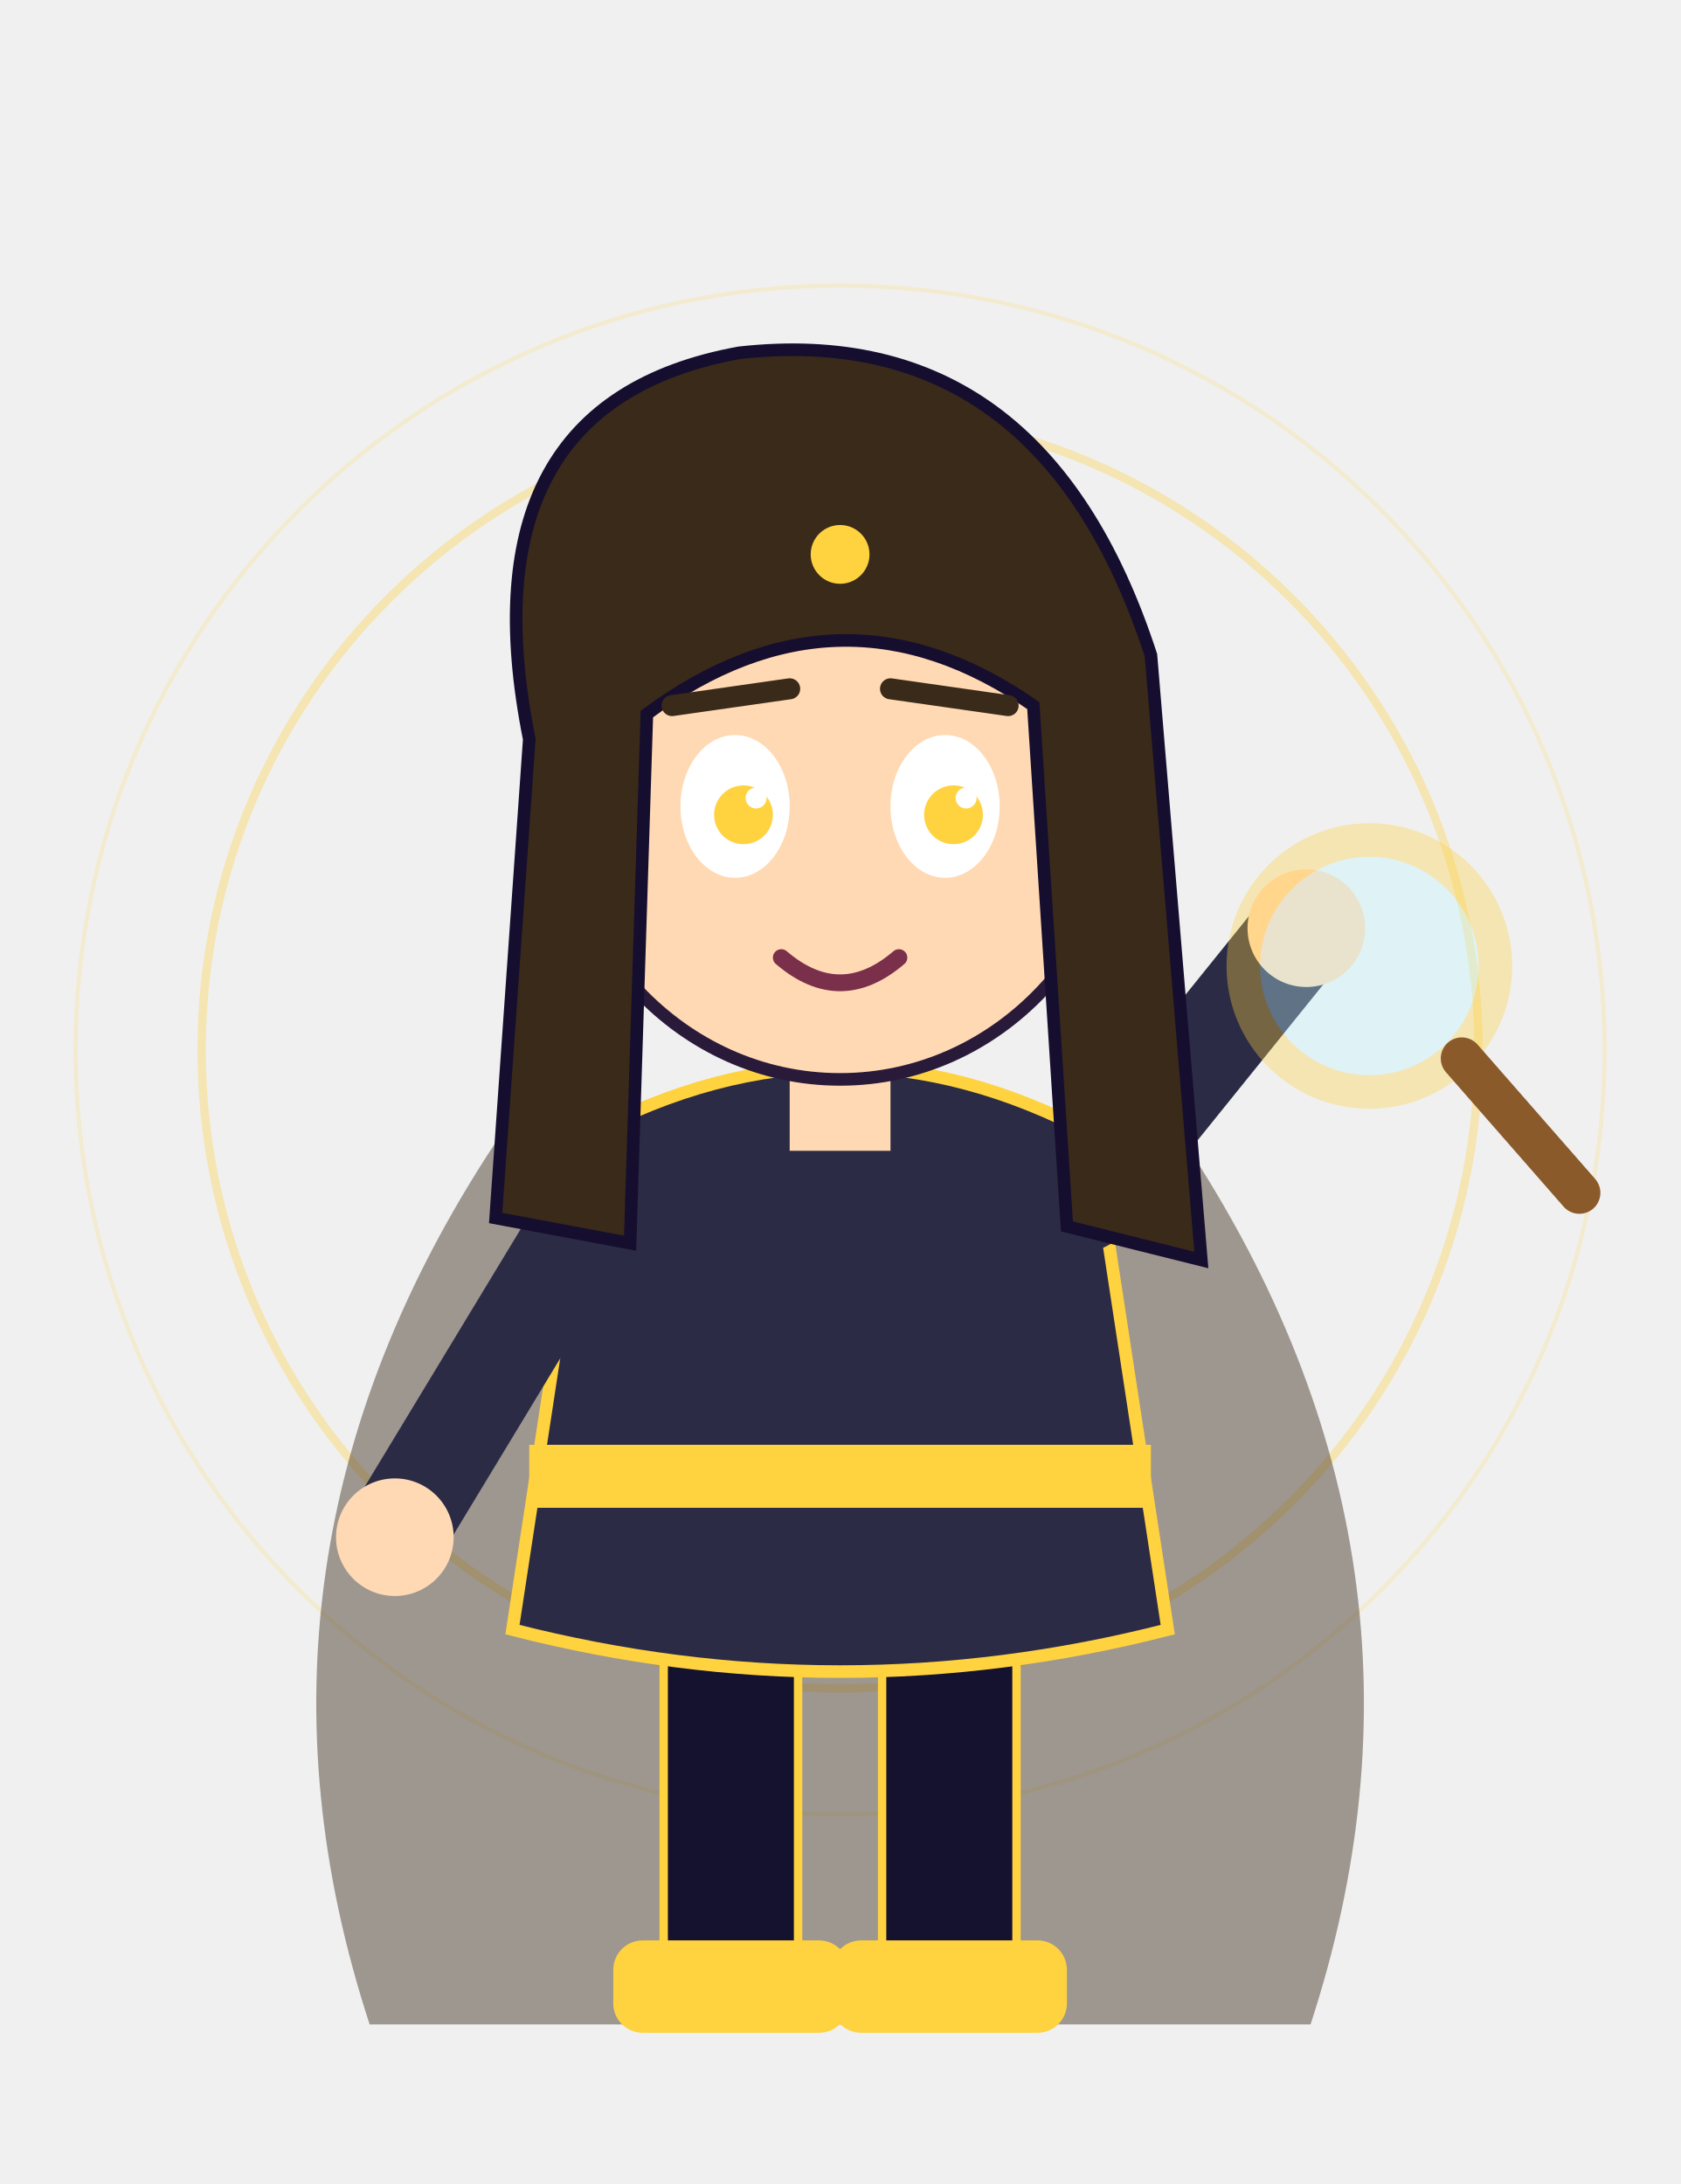
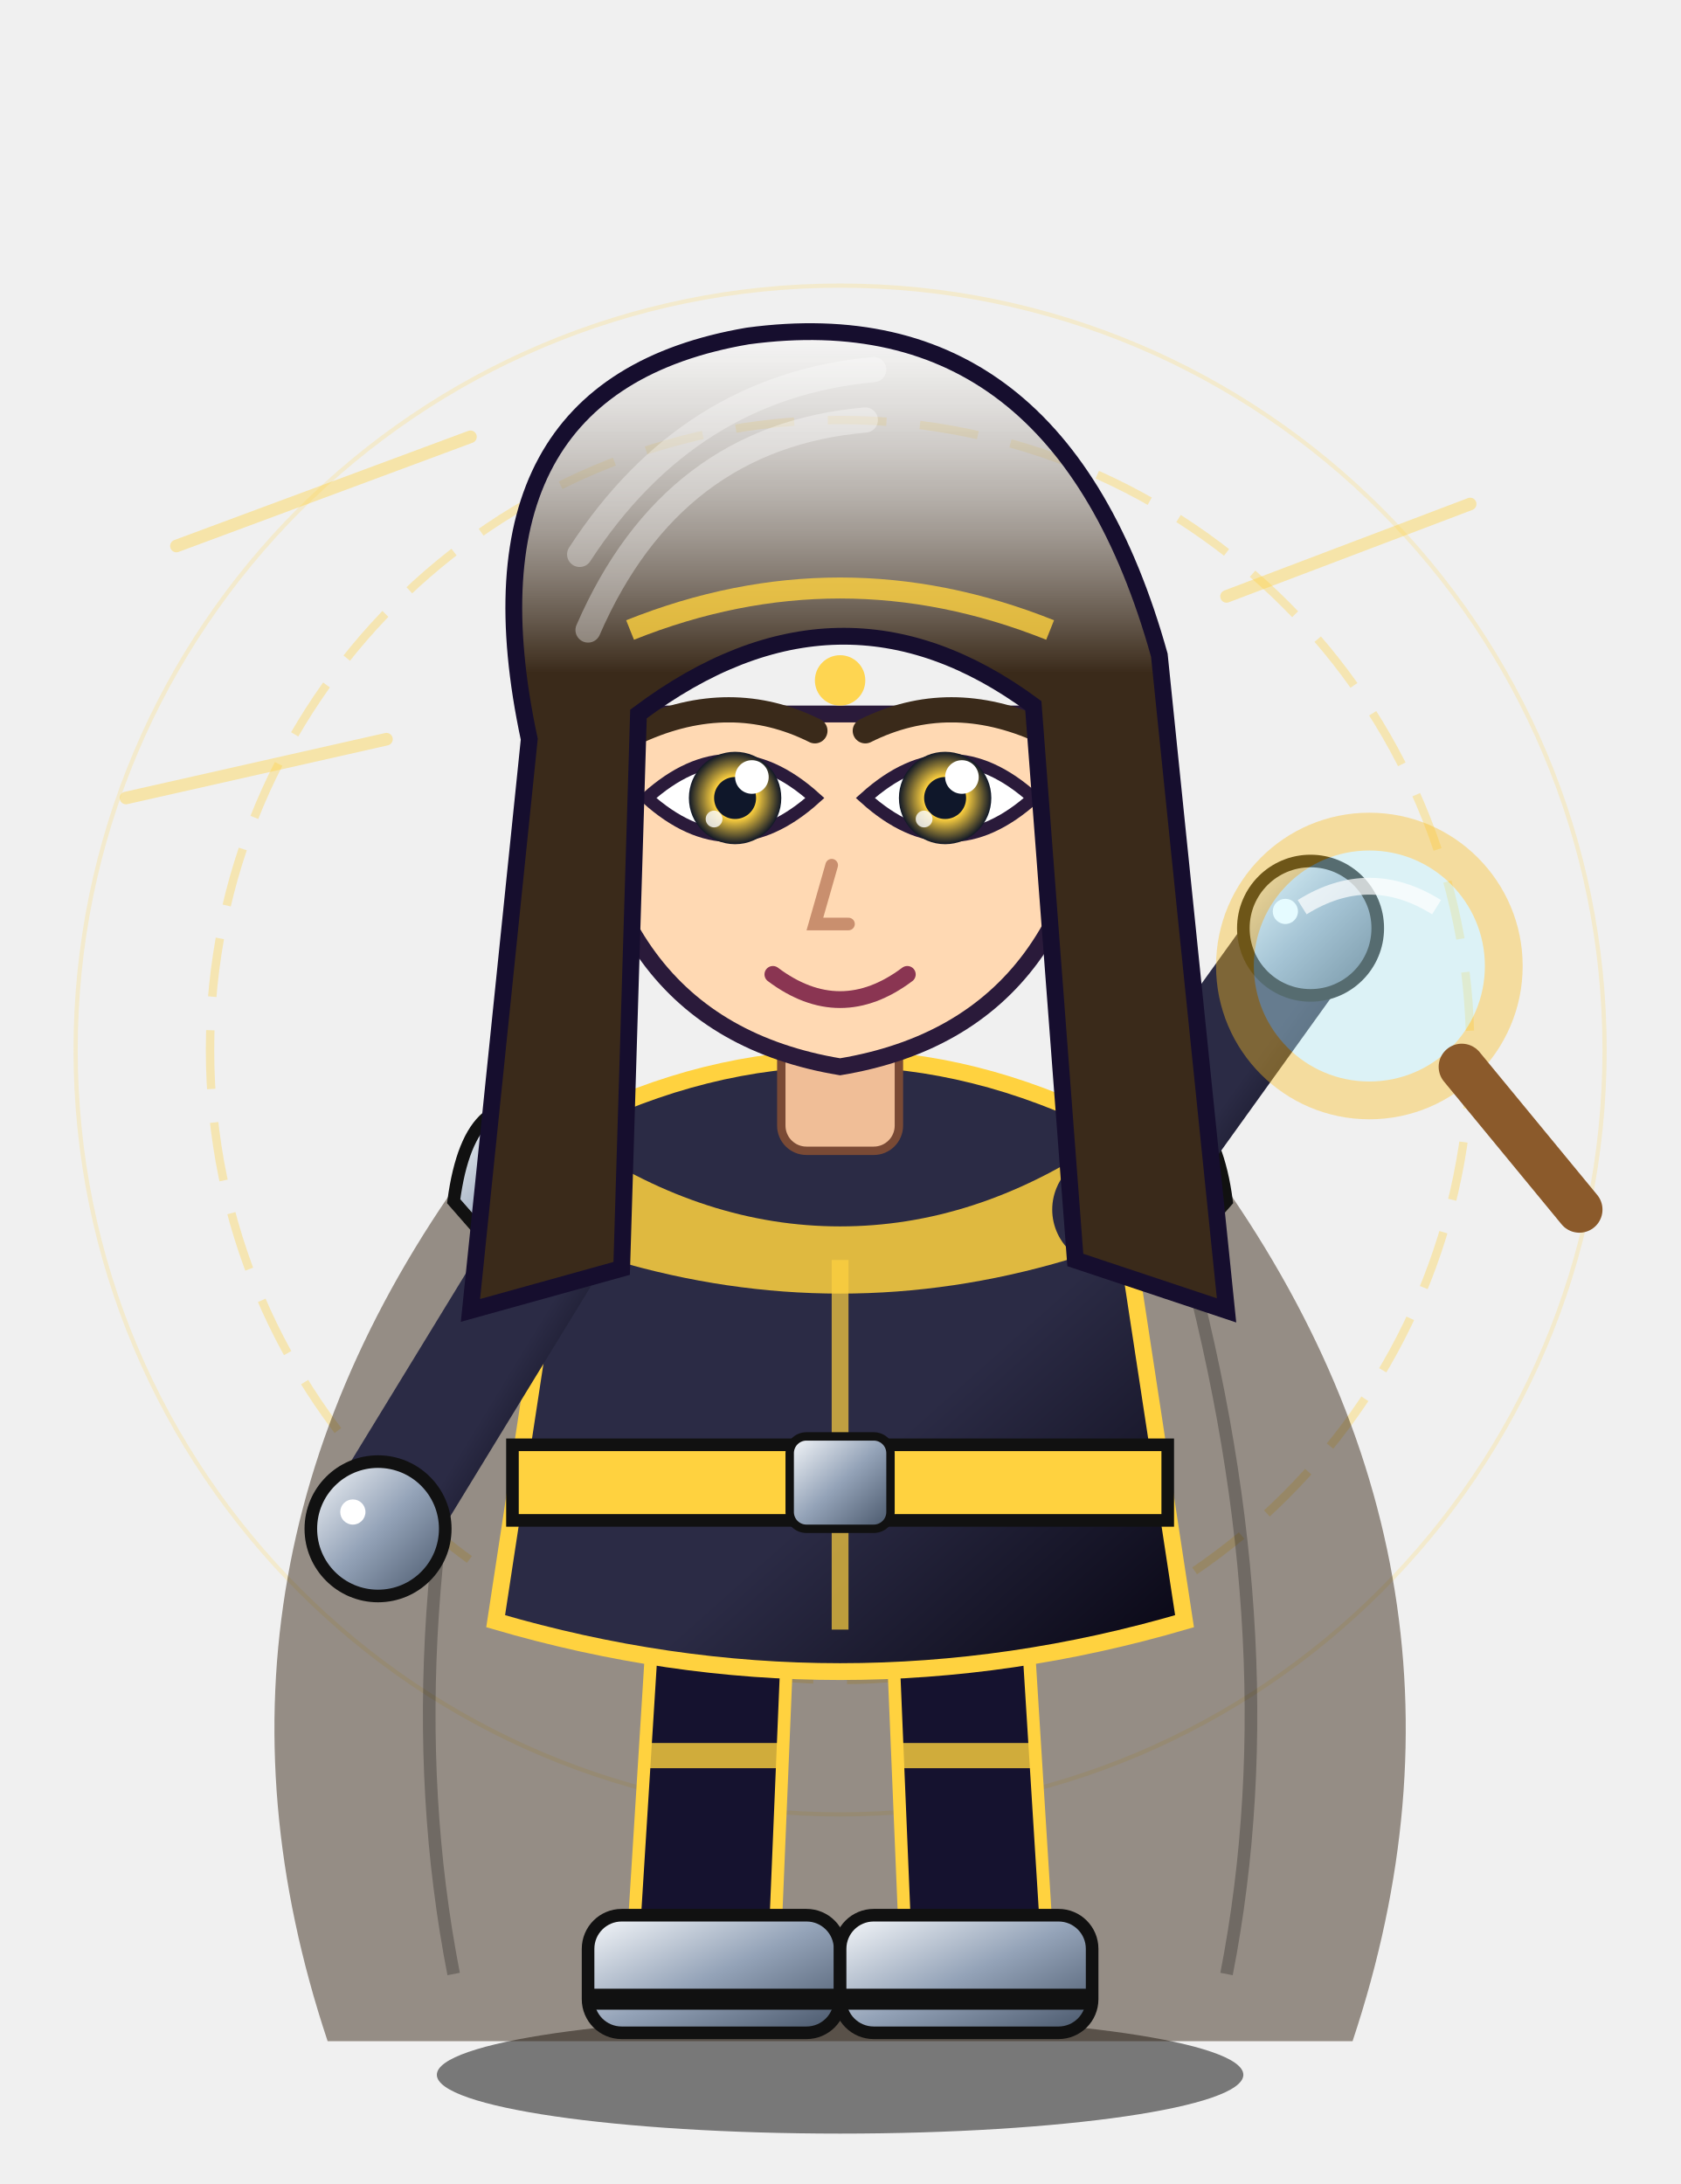
<svg xmlns="http://www.w3.org/2000/svg" width="400" height="520" viewBox="0 0 400 520">
  <g transform="scale(1.0)">
-     <circle cx="200" cy="250" r="152" fill="none" stroke="#ffd23f" stroke-width="2" opacity=".35" />
-     <circle cx="200" cy="250" r="182" fill="none" stroke="#ffd23f" stroke-width="1" opacity=".18" />
-     <path d="M118 272 Q52 372 88 482 L312 482 Q348 372 282 272Z" fill="#3a2a1a" opacity=".45" />
-     <rect x="158" y="382" width="32" height="98" rx="10" fill="#15122f" stroke="#ffd23f" stroke-width="2" />
-     <rect x="210" y="382" width="32" height="98" rx="10" fill="#15122f" stroke="#ffd23f" stroke-width="2" />
-     <rect x="146" y="462" width="56" height="22" rx="7" fill="#ffd23f" />
-     <rect x="198" y="462" width="56" height="22" rx="7" fill="#ffd23f" />
-     <path d="M140 270 Q200 238 260 270 L278 388 Q200 408 122 388Z" fill="#2b2b45" stroke="#ffd23f" stroke-width="3" />
-     <rect x="126" y="344" width="148" height="15" fill="#ffd23f" />
-     <path d="M142 286 L96 362" stroke="#2b2b45" stroke-width="24" stroke-linecap="round" />
-     <path d="M258 286 L308 224" stroke="#2b2b45" stroke-width="24" stroke-linecap="round" />
-     <circle cx="94" cy="366" r="14" fill="#ffd9b3" />
-     <circle cx="311" cy="221" r="14" fill="#ffd9b3" />
-     <rect x="188" y="248" width="24" height="26" fill="#ffd9b3" />
-     <ellipse cx="200" cy="185" rx="68" ry="72" fill="#ffd9b3" stroke="#2a1a3a" stroke-width="3" />
-     <path d="M126 176 Q110 96 176 84 Q248 76 274 156 L286 300 L254 292 L246 168 Q200 136 154 170 L150 296 L118 290Z" fill="#3a2a1a" stroke="#160e2e" stroke-width="3" />
-     <ellipse cx="175" cy="192" rx="13" ry="17" fill="#fff" />
-     <ellipse cx="225" cy="192" rx="13" ry="17" fill="#fff" />
-     <circle cx="177" cy="194" r="7" fill="#ffd23f" />
-     <circle cx="227" cy="194" r="7" fill="#ffd23f" />
-     <circle cx="180" cy="190" r="2.5" fill="#fff" />
-     <circle cx="230" cy="190" r="2.5" fill="#fff" />
-     <path d="M160 168 L188 164 M212 164 L240 168" stroke="#3a2a1a" stroke-width="5" stroke-linecap="round" />
-     <path d="M186 228 Q200 240 214 228" fill="none" stroke="#7a2f4a" stroke-width="4" stroke-linecap="round" />
-     <circle cx="200" cy="132" r="7" fill="#ffd23f" />
-     <circle cx="326" cy="230" r="30" fill="#bff6ff" opacity=".35" stroke="#ffd23f" stroke-width="8" />
-     <path d="M348 252 L376 284" stroke="#8b5a2b" stroke-width="10" stroke-linecap="round" />
+     <defs>
+       <linearGradient id="cuerpo-detective" x1="0" y1="0" x2="1" y2="1">
+         <stop offset="0" stop-color="#2b2b45" />
+         <stop offset=".6" stop-color="#2b2b45" />
+         <stop offset="1" stop-color="#070512" />
+       </linearGradient>
+       <linearGradient id="pelo-detective" x1="0" y1="0" x2="0" y2="1">
+         <stop offset="0" stop-color="#ffffff" stop-opacity=".45" />
+         <stop offset=".35" stop-color="#3a2a1a" />
+         <stop offset="1" stop-color="#3a2a1a" />
+       </linearGradient>
+       <radialGradient id="iris-detective">
+         <stop offset="0" stop-color="#fff" />
+         <stop offset=".45" stop-color="#ffd23f" />
+         <stop offset="1" stop-color="#111827" />
+       </radialGradient>
+       <linearGradient id="metal-detective" x1="0" y1="0" x2="1" y2="1">
+         <stop offset="0" stop-color="#f8fafc" />
+         <stop offset=".5" stop-color="#94a3b8" />
+         <stop offset="1" stop-color="#475569" />
+       </linearGradient>
+     </defs>
+     <ellipse cx="200" cy="494" rx="96" ry="14" fill="#000" opacity=".5" />
+     <circle cx="200" cy="250" r="150" fill="none" stroke="#ffd23f" stroke-width="2" opacity=".35" stroke-dasharray="14 8" />
+     <circle cx="200" cy="250" r="182" fill="none" stroke="#ffd23f" stroke-width="1" opacity=".2" />
+     <path d="M42 130 l70 -26 M30 190 l62 -14 M350 120 l-58 22" stroke="#ffd23f" stroke-width="3" opacity=".4" stroke-linecap="round" />
+     <path d="M116 272 Q40 372 78 486 L322 486 Q360 372 284 272Z" fill="#3a2a1a" opacity=".5" />
+     <path d="M120 290 Q92 388 108 470 M280 290 Q308 388 292 470" fill="none" stroke="#000" stroke-width="3" opacity=".25" />
+     <path d="M156 378 L150 474 L184 474 L188 378Z" fill="#15122f" stroke="#ffd23f" stroke-width="3" />
+     <path d="M212 378 L216 474 L250 474 L244 378Z" fill="#15122f" stroke="#ffd23f" stroke-width="3" />
+     <path d="M154 418 L186 418 M214 418 L246 418" stroke="#ffd23f" stroke-width="6" opacity=".8" />
+     <rect x="140" y="456" width="60" height="28" rx="8" fill="url(#metal-detective)" stroke="#111" stroke-width="3" />
+     <rect x="200" y="456" width="60" height="28" rx="8" fill="url(#metal-detective)" stroke="#111" stroke-width="3" />
+     <path d="M140 476 H200 M200 476 H260" stroke="#111" stroke-width="5" />
+     <path d="M136 268 Q200 236 264 268 L282 386 Q200 410 118 386Z" fill="url(#cuerpo-detective)" stroke="#ffd23f" stroke-width="4" />
+     <path d="M138 272 Q168 292 200 292 Q232 292 262 272 L254 300 Q200 316 146 300Z" fill="#ffd23f" opacity=".85" />
+     <path d="M132 266 Q112 256 108 286 L122 302 L146 282Z" fill="url(#metal-detective)" stroke="#111" stroke-width="3" />
+     <path d="M268 266 Q288 256 292 286 L278 302 L254 282Z" fill="url(#metal-detective)" stroke="#111" stroke-width="3" />
+     <path d="M200 300 L200 388" stroke="#ffd23f" stroke-width="4" opacity=".7" />
+     <rect x="122" y="344" width="156" height="18" fill="#ffd23f" stroke="#111" stroke-width="3" />
+     <rect x="188" y="342" width="24" height="22" rx="4" fill="url(#metal-detective)" stroke="#111" stroke-width="2" />
+     <path d="M136 288 L92 360" stroke="url(#cuerpo-detective)" stroke-width="27" stroke-linecap="round" />
+     <path d="M264 288 L310 224" stroke="url(#cuerpo-detective)" stroke-width="27" stroke-linecap="round" />
+     <circle cx="90" cy="364" r="16" fill="url(#metal-detective)" stroke="#111" stroke-width="3" />
+     <circle cx="312" cy="221" r="16" fill="url(#metal-detective)" stroke="#111" stroke-width="3" />
+     <circle cx="84" cy="360" r="3" fill="#fff" />
+     <circle cx="306" cy="217" r="3" fill="#fff" />
+     <rect x="186" y="244" width="28" height="30" rx="6" fill="#f0be97" stroke="#7a4a35" stroke-width="2" />
+     <path d="M138 170 Q140 244 200 254 Q260 244 262 170Z" fill="#ffd9b3" stroke="#2a1a3a" stroke-width="4" />
+     <ellipse cx="135" cy="194" rx="11" ry="16" fill="#ffd9b3" stroke="#2a1a3a" stroke-width="3" />
+     <ellipse cx="265" cy="194" rx="11" ry="16" fill="#ffd9b3" stroke="#2a1a3a" stroke-width="3" />
+     <path d="M154 190 Q174 172 194 190 Q174 208 154 190Z" fill="#fff" stroke="#2a1a3a" stroke-width="3" />
+     <path d="M206 190 Q226 172 246 190 Q226 208 206 190Z" fill="#fff" stroke="#2a1a3a" stroke-width="3" />
+     <circle cx="175" cy="190" r="11" fill="url(#iris-detective)" />
+     <circle cx="225" cy="190" r="11" fill="url(#iris-detective)" />
+     <circle cx="175" cy="190" r="5" fill="#0f172a" />
+     <circle cx="225" cy="190" r="5" fill="#0f172a" />
+     <circle cx="179" cy="185" r="4" fill="#fff" />
+     <circle cx="229" cy="185" r="4" fill="#fff" />
+     <circle cx="170" cy="195" r="2" fill="#fff" opacity=".8" />
+     <circle cx="220" cy="195" r="2" fill="#fff" opacity=".8" />
+     <path d="M152 174 Q174 164 194 174 M206 174 Q226 164 248 174" fill="none" stroke="#3a2a1a" stroke-width="6" stroke-linecap="round" />
+     <path d="M198 206 L194 220 L202 220" fill="none" stroke="#c98f6e" stroke-width="3" stroke-linecap="round" />
+     <path d="M184 232 Q200 244 216 232" fill="none" stroke="#8a3552" stroke-width="4" stroke-linecap="round" />
+     <circle cx="200" cy="162" r="6" fill="#ffd23f" opacity=".9" />
+     <path d="M126 176 Q108 92 178 80 Q252 70 276 156 L292 312 L256 300 L246 168 Q200 134 152 170 L148 302 L112 312Z" fill="url(#pelo-detective)" stroke="#160e2e" stroke-width="4" />
+     <path d="M140 150 Q160 104 206 100" fill="none" stroke="#fff" stroke-width="6" opacity=".35" stroke-linecap="round" />
+     <path d="M138 132 Q164 92 208 88" fill="none" stroke="#fff" stroke-width="6" opacity=".32" stroke-linecap="round" />
+     <path d="M150 150 Q200 130 250 150" fill="none" stroke="#ffd23f" stroke-width="5" opacity=".8" />
+     <circle cx="326" cy="230" r="32" fill="#bff6ff" opacity=".4" stroke="#fbbf24" stroke-width="9" />
+     <path d="M348 254 L376 288" stroke="#8b5a2b" stroke-width="11" stroke-linecap="round" />
+     <path d="M310 216 Q326 206 342 216" fill="none" stroke="#fff" stroke-width="4" opacity=".7" />
  </g>
</svg>
